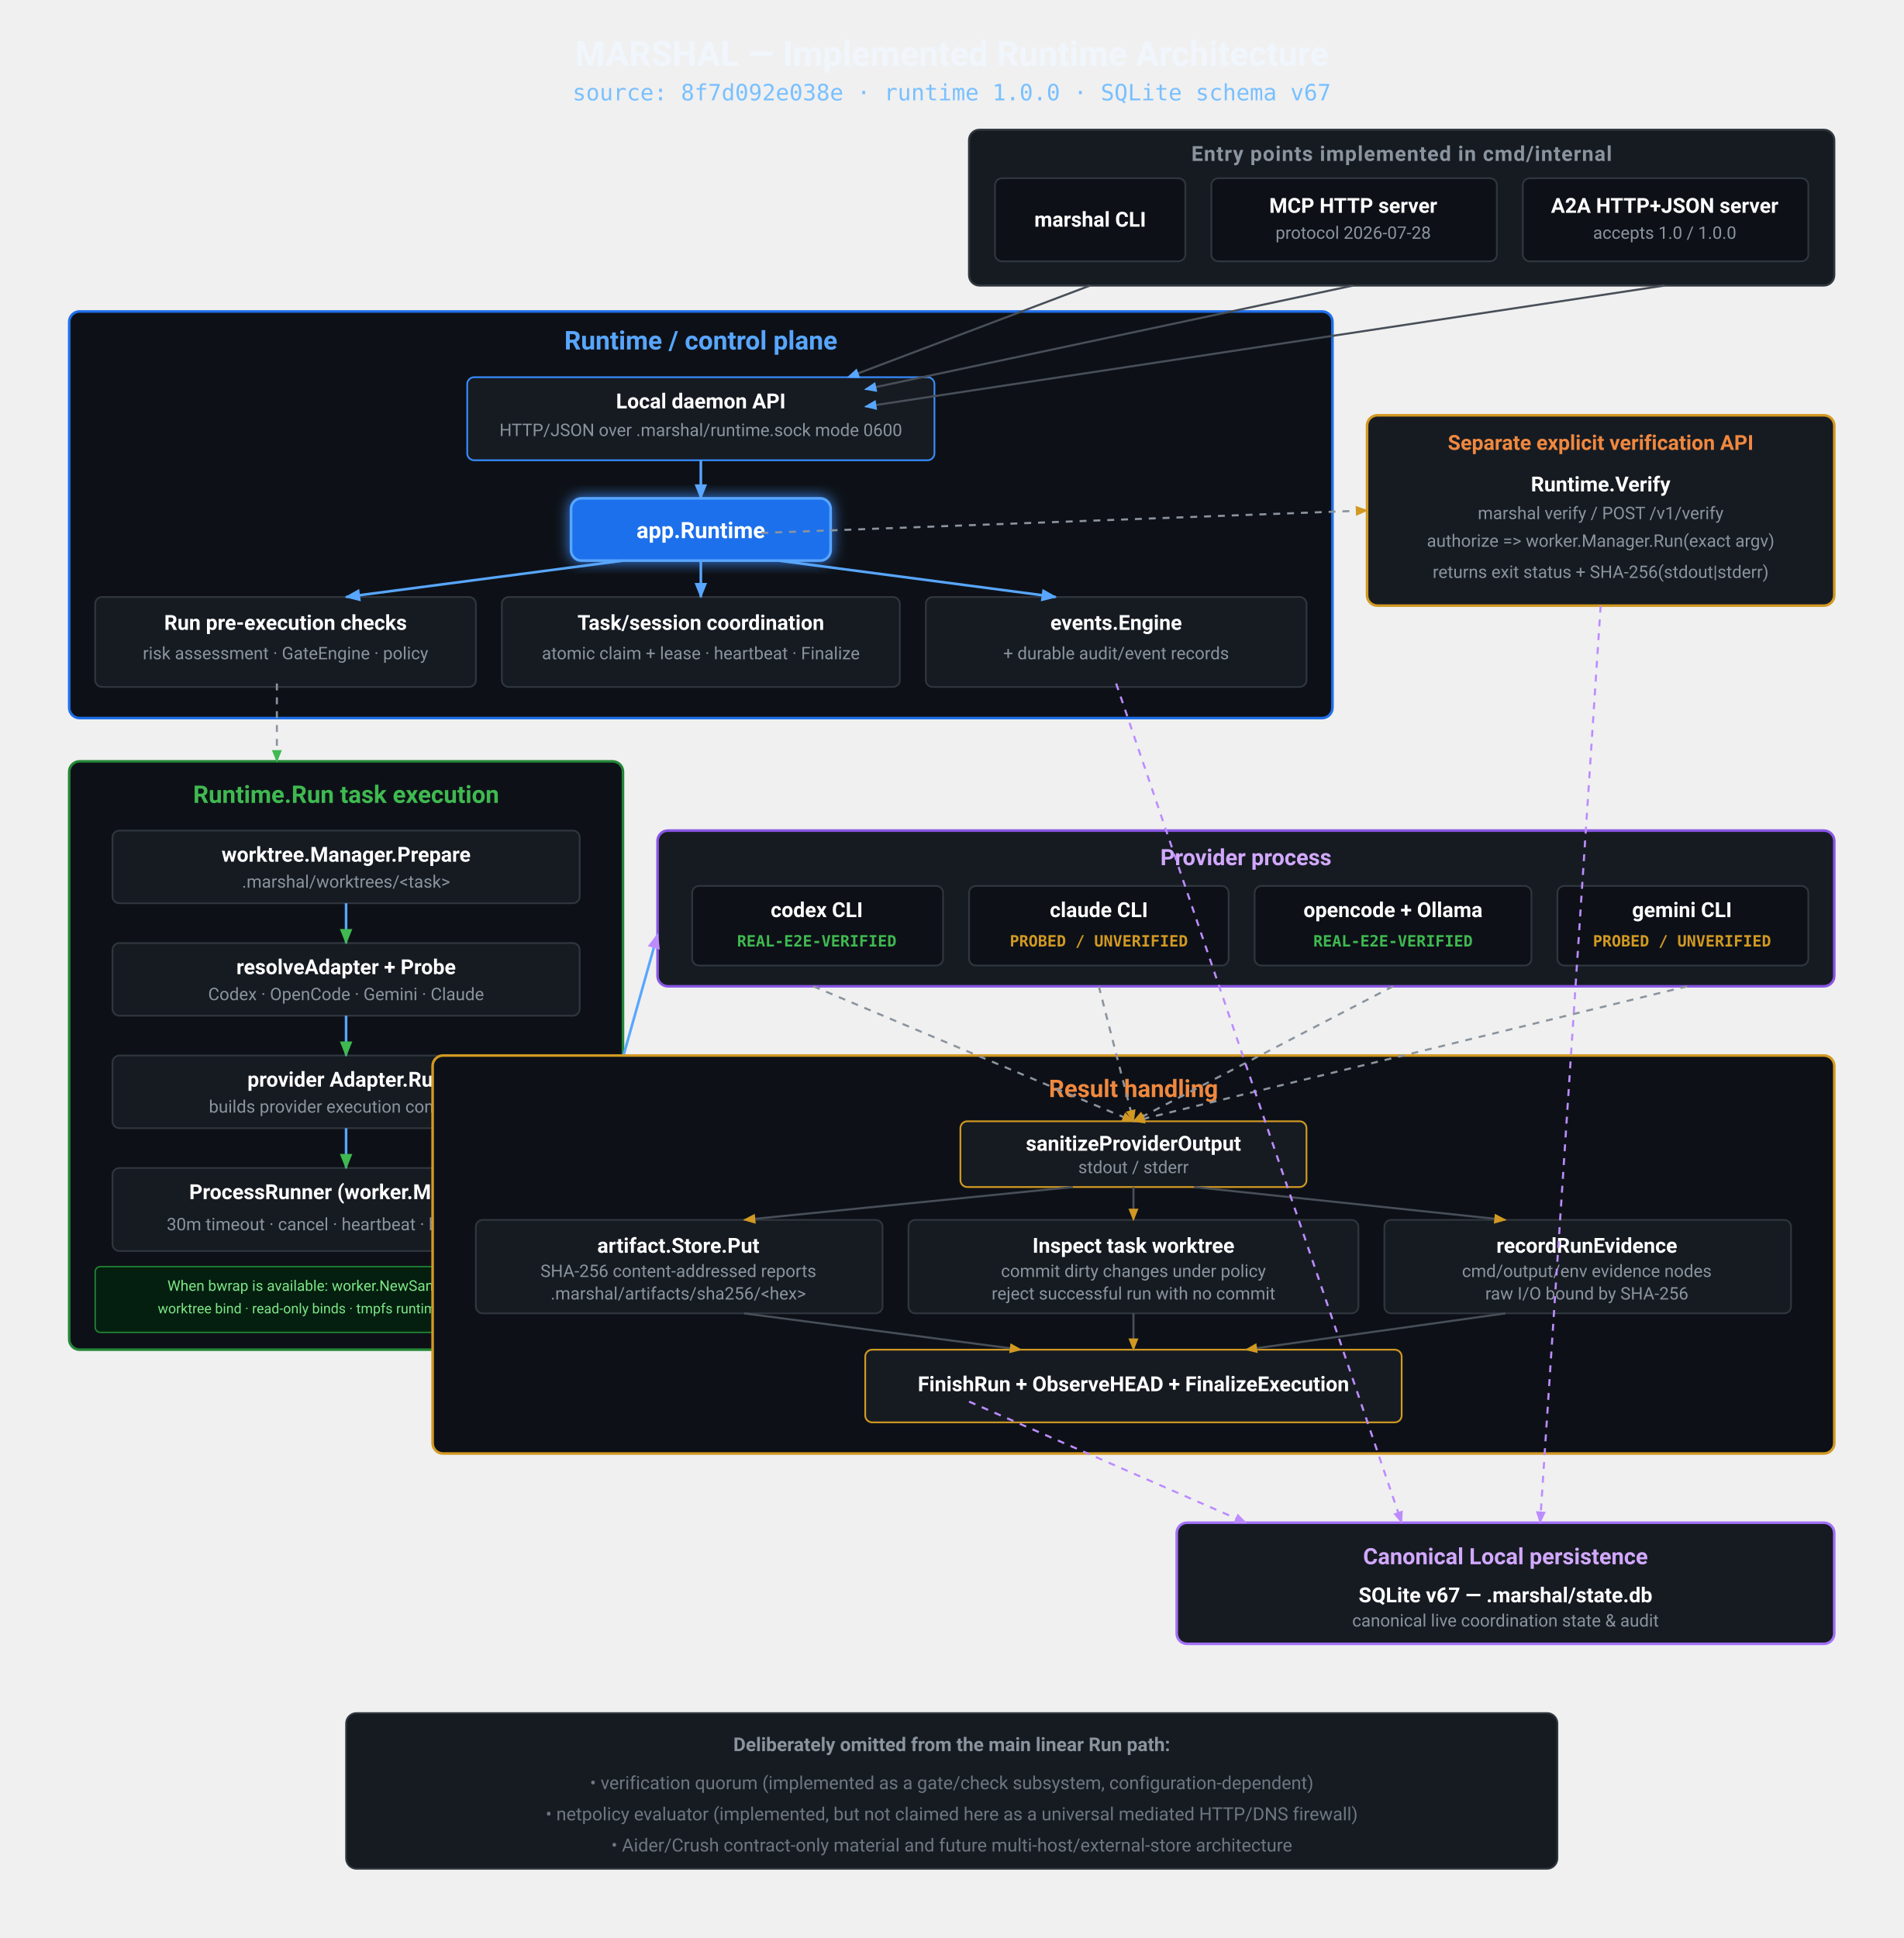
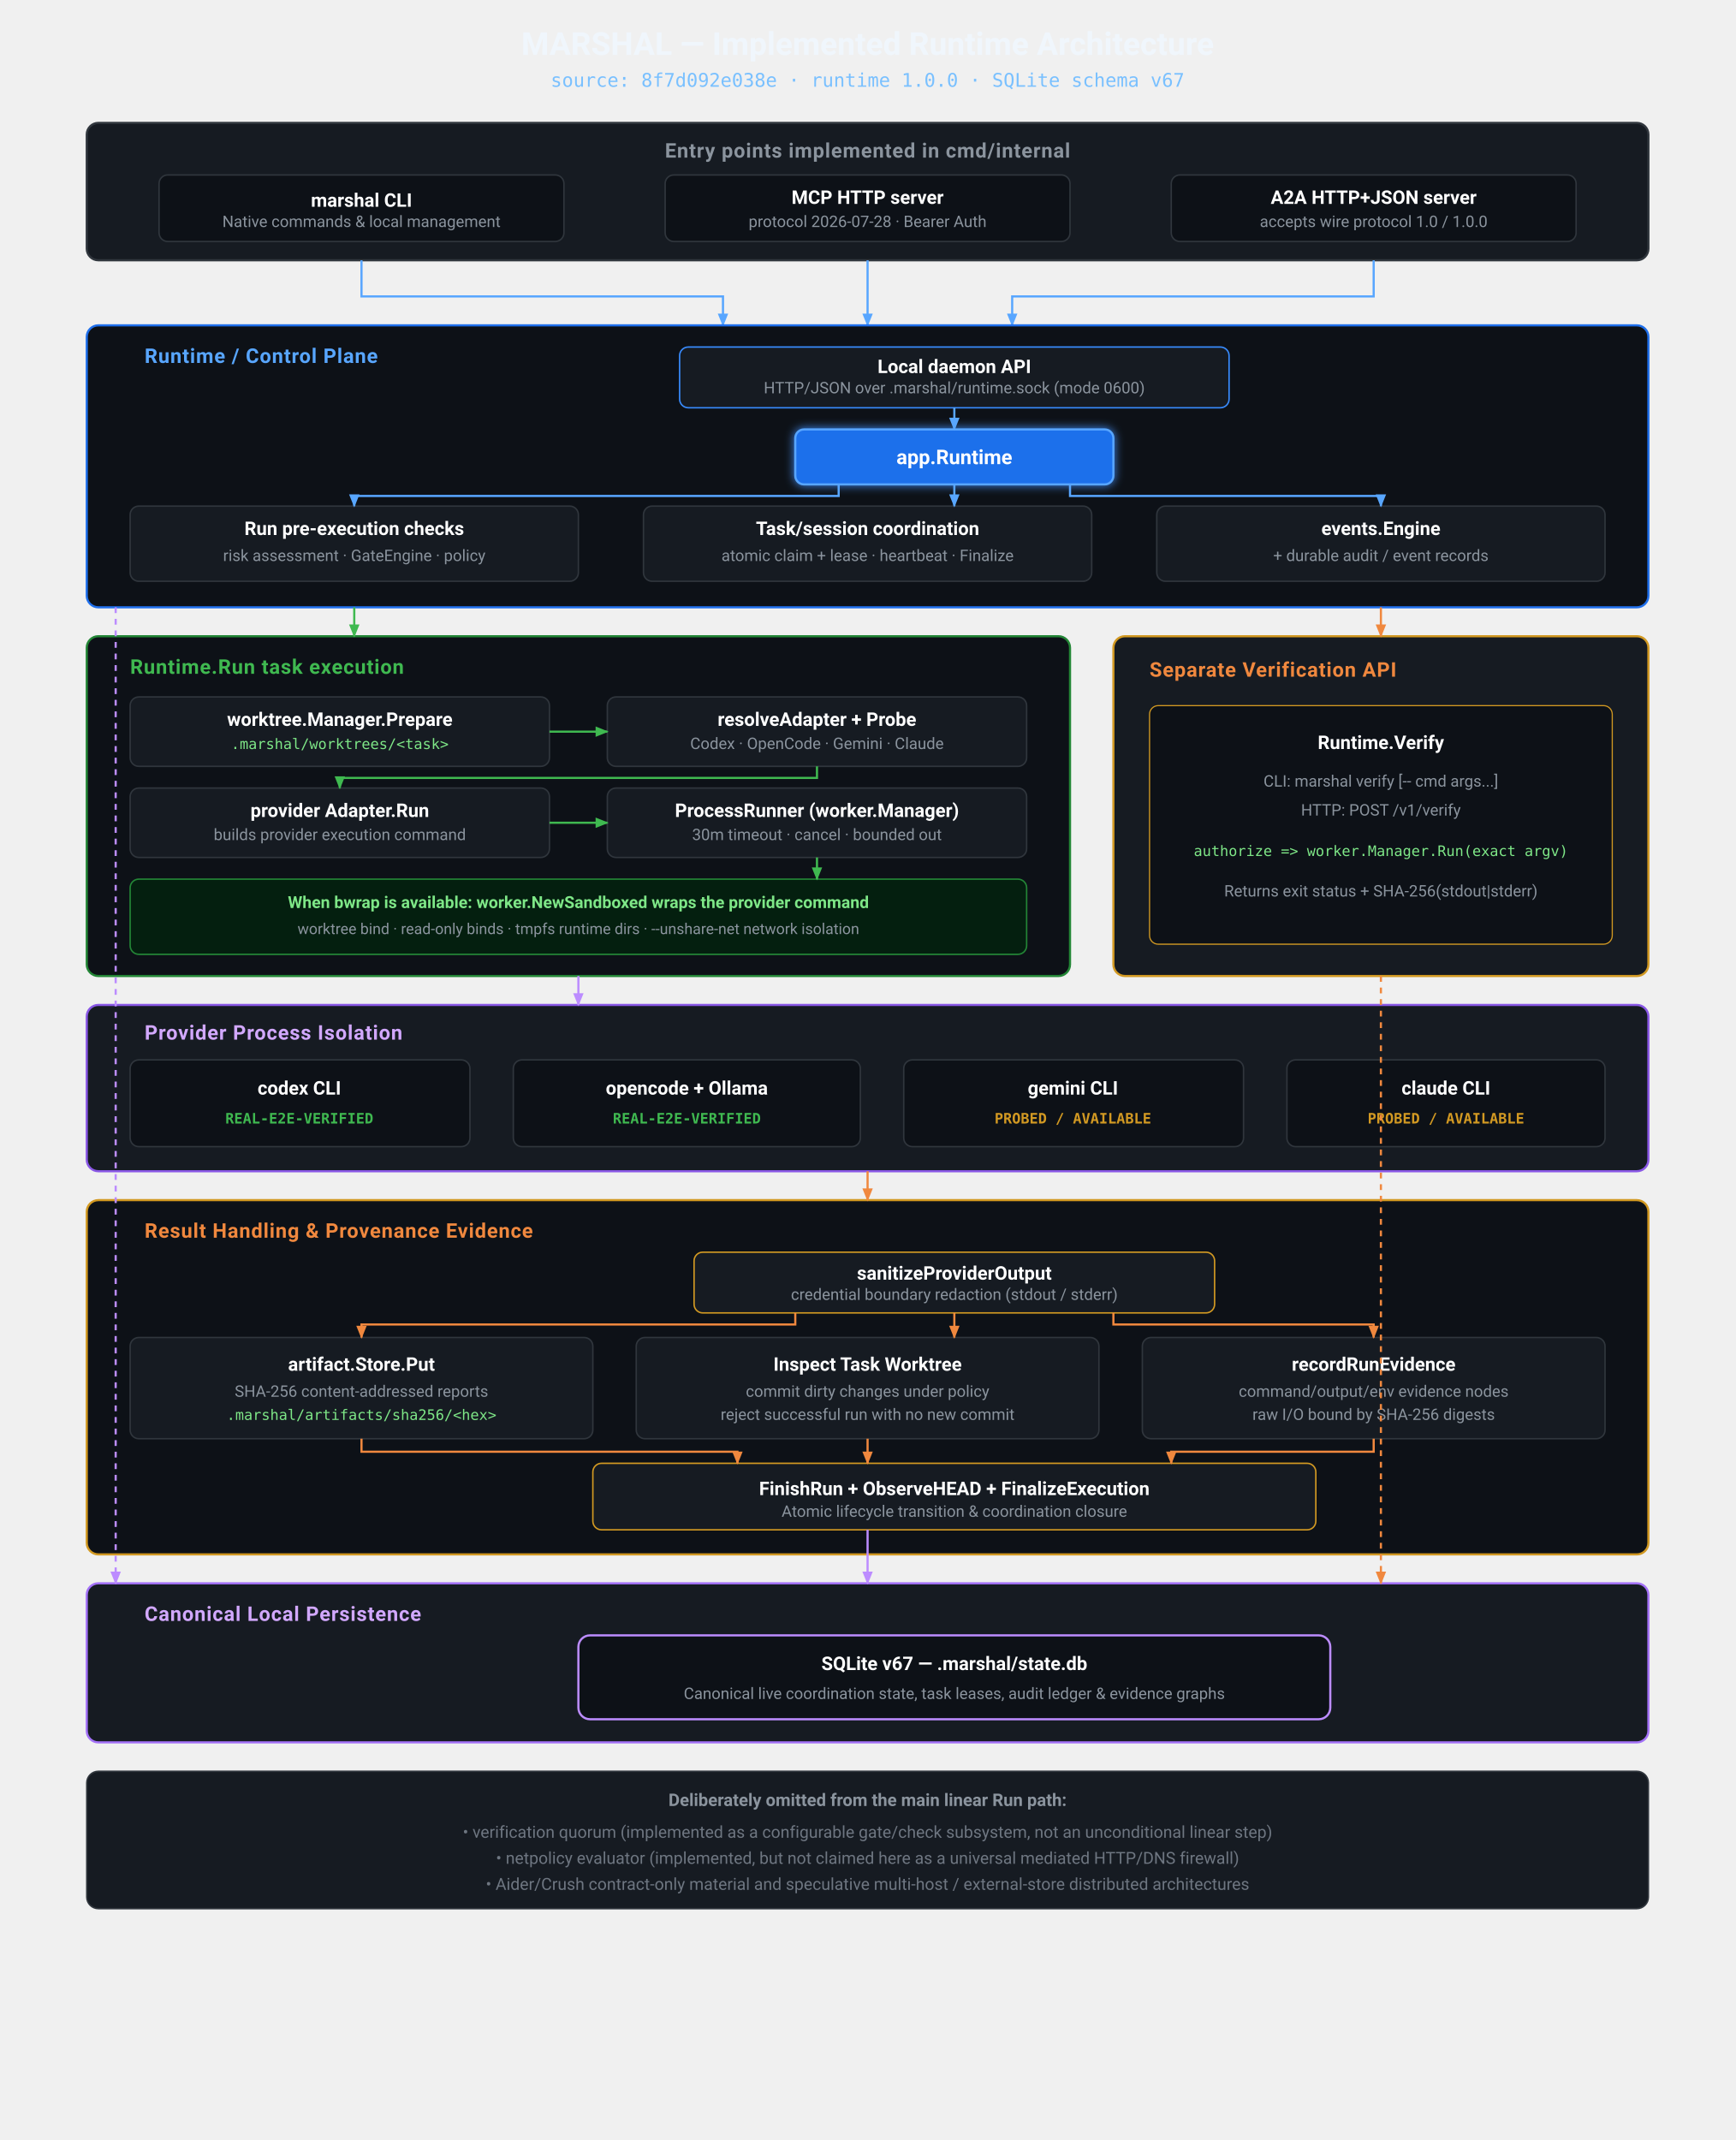
- <svg xmlns="http://www.w3.org/2000/svg" viewBox="0 0 1100 1120" width="100%" height="100%" style="background-color: #0b0f19; font-family: -apple-system, BlinkMacSystemFont, 'Segoe UI', Roboto, Helvetica, Arial, sans-serif;">
+ <svg xmlns="http://www.w3.org/2000/svg" viewBox="0 0 1200 1480" width="100%" height="100%" style="background-color: #0b0f19; font-family: -apple-system, BlinkMacSystemFont, 'Segoe UI', Roboto, Helvetica, Arial, sans-serif;">
  <defs>
-     <marker id="arrow-blue" viewBox="0 0 10 10" refX="9" refY="5" markerWidth="6" markerHeight="6" orient="auto">
+     <marker id="arr-blue" viewBox="0 0 10 10" refX="9" refY="5" markerWidth="6" markerHeight="6" orient="auto">
      <path d="M 0 1 L 10 5 L 0 9 z" fill="#58a6ff" />
    </marker>
-     <marker id="arrow-gray" viewBox="0 0 10 10" refX="9" refY="5" markerWidth="6" markerHeight="6" orient="auto">
+     <marker id="arr-green" viewBox="0 0 10 10" refX="9" refY="5" markerWidth="6" markerHeight="6" orient="auto">
+       <path d="M 0 1 L 10 5 L 0 9 z" fill="#3fb950" />
+     </marker>
+     <marker id="arr-purple" viewBox="0 0 10 10" refX="9" refY="5" markerWidth="6" markerHeight="6" orient="auto">
+       <path d="M 0 1 L 10 5 L 0 9 z" fill="#bc8cff" />
+     </marker>
+     <marker id="arr-orange" viewBox="0 0 10 10" refX="9" refY="5" markerWidth="6" markerHeight="6" orient="auto">
+       <path d="M 0 1 L 10 5 L 0 9 z" fill="#f0883e" />
+     </marker>
+     <marker id="arr-gray" viewBox="0 0 10 10" refX="9" refY="5" markerWidth="6" markerHeight="6" orient="auto">
      <path d="M 0 1 L 10 5 L 0 9 z" fill="#8b949e" />
    </marker>
-     <marker id="arrow-purple" viewBox="0 0 10 10" refX="9" refY="5" markerWidth="6" markerHeight="6" orient="auto">
-       <path d="M 0 1 L 10 5 L 0 9 z" fill="#bc8cff" />
-     </marker>
-     <marker id="arrow-green" viewBox="0 0 10 10" refX="9" refY="5" markerWidth="6" markerHeight="6" orient="auto">
-       <path d="M 0 1 L 10 5 L 0 9 z" fill="#3fb950" />
-     </marker>
-     <marker id="arrow-orange" viewBox="0 0 10 10" refX="9" refY="5" markerWidth="6" markerHeight="6" orient="auto">
-       <path d="M 0 1 L 10 5 L 0 9 z" fill="#d29922" />
-     </marker>
-     <filter id="glow" x="-20%" y="-20%" width="140%" height="140%">
-       <feGaussianBlur stdDeviation="4" result="blur" />
+     <filter id="glow-blue" x="-20%" y="-20%" width="140%" height="140%">
+       <feGaussianBlur stdDeviation="3" result="blur" />
      <feComposite in="SourceGraphic" in2="blur" operator="over" />
    </filter>
  </defs>
  <style>
-     .title { fill: #f0f6fc; font-size: 20px; font-weight: 700; text-anchor: middle; }
+     .title { fill: #f0f6fc; font-size: 22px; font-weight: 700; text-anchor: middle; }
    .subtitle { fill: #79c0ff; font-size: 13px; font-weight: 500; text-anchor: middle; font-family: monospace; }
-     .box-title { fill: #8b949e; font-size: 12px; font-weight: 600; text-transform: uppercase; letter-spacing: 0.5px; }
-     .node-text { fill: #e6edf3; font-size: 11px; text-anchor: middle; }
-     .node-title { fill: #ffffff; font-size: 12px; font-weight: 600; text-anchor: middle; }
-     .node-sub { fill: #8b949e; font-size: 10px; text-anchor: middle; }
-     .badge-verified { fill: #3fb950; font-size: 9px; font-weight: 700; font-family: monospace; }
-     .badge-unverified { fill: #d29922; font-size: 9px; font-weight: 700; font-family: monospace; }
-     .link-line { stroke: #58a6ff; stroke-width: 1.5; fill: none; }
-     .link-gray { stroke: #484f58; stroke-width: 1.2; fill: none; }
-     .link-dashed { stroke: #8b949e; stroke-width: 1.2; stroke-dasharray: 4,4; fill: none; }
-     .link-purple { stroke: #bc8cff; stroke-width: 1.2; stroke-dasharray: 4,4; fill: none; }
+     .section-title { font-size: 14px; font-weight: 700; letter-spacing: 0.5px; text-transform: uppercase; }
+     .node-title { fill: #ffffff; font-size: 13px; font-weight: 600; text-anchor: middle; }
+     .node-sub { fill: #8b949e; font-size: 11px; text-anchor: middle; }
+     .node-mono { fill: #7ee787; font-size: 10px; font-family: monospace; text-anchor: middle; }
+     .badge-verified { fill: #3fb950; font-size: 10px; font-weight: 700; font-family: monospace; text-anchor: middle; }
+     .badge-unverified { fill: #d29922; font-size: 10px; font-weight: 700; font-family: monospace; text-anchor: middle; }
+     
+     .line-blue { stroke: #58a6ff; stroke-width: 1.5; fill: none; }
+     .line-green { stroke: #3fb950; stroke-width: 1.5; fill: none; }
+     .line-orange { stroke: #f0883e; stroke-width: 1.5; fill: none; }
+     .line-purple { stroke: #bc8cff; stroke-width: 1.5; fill: none; }
+     .line-gray { stroke: #30363d; stroke-width: 1.5; fill: none; }
+     
+     .line-dashed-blue { stroke: #58a6ff; stroke-width: 1.5; stroke-dasharray: 4,4; fill: none; }
+     .line-dashed-purple { stroke: #bc8cff; stroke-width: 1.5; stroke-dasharray: 4,4; fill: none; }
+     .line-dashed-orange { stroke: #f0883e; stroke-width: 1.5; stroke-dasharray: 4,4; fill: none; }
+     .line-dashed-green { stroke: #3fb950; stroke-width: 1.5; stroke-dasharray: 4,4; fill: none; }
  </style>
-   <text x="550" y="38" class="title">MARSHAL — Implemented Runtime Architecture</text>
-   <text x="550" y="58" class="subtitle">source: 8f7d092e038e · runtime 1.0.0 · SQLite schema v67</text>
-   <g transform="translate(560, 75)">
-     <rect width="500" height="90" rx="6" fill="#161b22" stroke="#30363d" stroke-width="1.2" />
-     <text x="250" y="18" class="box-title" text-anchor="middle">Entry points implemented in cmd/internal</text>
-     <rect x="15" y="28" width="110" height="48" rx="4" fill="#0d1117" stroke="#30363d" />
-     <text x="70" y="56" class="node-title" font-size="11px">marshal CLI</text>
-     <rect x="140" y="28" width="165" height="48" rx="4" fill="#0d1117" stroke="#30363d" />
-     <text x="222" y="48" class="node-title" font-size="11px">MCP HTTP server</text>
-     <text x="222" y="63" class="node-sub">protocol 2026-07-28</text>
-     <rect x="320" y="28" width="165" height="48" rx="4" fill="#0d1117" stroke="#30363d" />
-     <text x="402" y="48" class="node-title" font-size="11px">A2A HTTP+JSON server</text>
-     <text x="402" y="63" class="node-sub">accepts 1.0 / 1.0.0</text>
+   <text x="600" y="38" class="title">MARSHAL — Implemented Runtime Architecture</text>
+   <text x="600" y="60" class="subtitle">source: 8f7d092e038e · runtime 1.0.0 · SQLite schema v67</text>
+   <g transform="translate(60, 85)">
+     <rect width="1080" height="95" rx="8" fill="#161b22" stroke="#30363d" stroke-width="1.5" />
+     <text x="540" y="24" fill="#8b949e" class="section-title" text-anchor="middle">Entry points implemented in cmd/internal</text>
+     <rect x="50" y="36" width="280" height="46" rx="6" fill="#0d1117" stroke="#30363d" />
+     <text x="190" y="58" class="node-title">marshal CLI</text>
+     <text x="190" y="72" class="node-sub">Native commands &amp; local management</text>
+     <rect x="400" y="36" width="280" height="46" rx="6" fill="#0d1117" stroke="#30363d" />
+     <text x="540" y="56" class="node-title">MCP HTTP server</text>
+     <text x="540" y="72" class="node-sub">protocol 2026-07-28 · Bearer Auth</text>
+     <rect x="750" y="36" width="280" height="46" rx="6" fill="#0d1117" stroke="#30363d" />
+     <text x="890" y="56" class="node-title">A2A HTTP+JSON server</text>
+     <text x="890" y="72" class="node-sub">accepts wire protocol 1.0 / 1.0.0</text>
  </g>
-   <g transform="translate(40, 180)">
-     <rect width="730" height="235" rx="6" fill="#0d1117" stroke="#1f6feb" stroke-width="1.5" />
-     <text x="365" y="22" fill="#58a6ff" font-size="15px" font-weight="600" text-anchor="middle">Runtime / control plane</text>
-     <rect x="230" y="38" width="270" height="48" rx="4" fill="#161b22" stroke="#388bfd" />
-     <text x="365" y="56" class="node-title" fill="#58a6ff">Local daemon API</text>
-     <text x="365" y="72" class="node-sub">HTTP/JSON over .marshal/runtime.sock mode 0600</text>
-     <rect x="290" y="108" width="150" height="36" rx="6" fill="#1f6feb" stroke="#58a6ff" stroke-width="1.5" filter="url(#glow)" />
-     <text x="365" y="131" fill="#ffffff" font-size="13px" font-weight="700" text-anchor="middle">app.Runtime</text>
-     <rect x="15" y="165" width="220" height="52" rx="4" fill="#161b22" stroke="#30363d" />
-     <text x="125" y="184" class="node-title">Run pre-execution checks</text>
-     <text x="125" y="201" class="node-sub">risk assessment · GateEngine · policy</text>
-     <rect x="250" y="165" width="230" height="52" rx="4" fill="#161b22" stroke="#30363d" />
-     <text x="365" y="184" class="node-title">Task/session coordination</text>
-     <text x="365" y="201" class="node-sub">atomic claim + lease · heartbeat · Finalize</text>
-     <rect x="495" y="165" width="220" height="52" rx="4" fill="#161b22" stroke="#30363d" />
-     <text x="605" y="184" class="node-title">events.Engine</text>
-     <text x="605" y="201" class="node-sub">+ durable audit/event records</text>
-     <path d="M 365 86 L 365 108" class="link-line" marker-end="url(#arrow-blue)" />
-     <path d="M 320 144 L 160 165" class="link-line" marker-end="url(#arrow-blue)" />
-     <path d="M 365 144 L 365 165" class="link-line" marker-end="url(#arrow-blue)" />
-     <path d="M 410 144 L 570 165" class="link-line" marker-end="url(#arrow-blue)" />
+   <path d="M 250 180 L 250 205 L 500 205 L 500 225" class="line-blue" marker-end="url(#arr-blue)" />
+   <path d="M 600 180 L 600 225" class="line-blue" marker-end="url(#arr-blue)" />
+   <path d="M 950 180 L 950 205 L 700 205 L 700 225" class="line-blue" marker-end="url(#arr-blue)" />
+   <g transform="translate(60, 225)">
+     <rect width="1080" height="195" rx="8" fill="#0d1117" stroke="#1f6feb" stroke-width="1.5" />
+     <text x="40" y="26" fill="#58a6ff" class="section-title">Runtime / Control Plane</text>
+     <rect x="410" y="15" width="380" height="42" rx="6" fill="#161b22" stroke="#388bfd" />
+     <text x="600" y="33" class="node-title" fill="#58a6ff">Local daemon API</text>
+     <text x="600" y="47" class="node-sub">HTTP/JSON over .marshal/runtime.sock (mode 0600)</text>
+     <rect x="490" y="72" width="220" height="38" rx="6" fill="#1f6feb" stroke="#58a6ff" stroke-width="1.5" filter="url(#glow-blue)" />
+     <text x="600" y="96" fill="#ffffff" font-size="14px" font-weight="700" text-anchor="middle">app.Runtime</text>
+     <rect x="30" y="125" width="310" height="52" rx="6" fill="#161b22" stroke="#30363d" />
+     <text x="185" y="145" class="node-title">Run pre-execution checks</text>
+     <text x="185" y="163" class="node-sub">risk assessment · GateEngine · policy</text>
+     <rect x="385" y="125" width="310" height="52" rx="6" fill="#161b22" stroke="#30363d" />
+     <text x="540" y="145" class="node-title">Task/session coordination</text>
+     <text x="540" y="163" class="node-sub">atomic claim + lease · heartbeat · Finalize</text>
+     <rect x="740" y="125" width="310" height="52" rx="6" fill="#161b22" stroke="#30363d" />
+     <text x="895" y="145" class="node-title">events.Engine</text>
+     <text x="895" y="163" class="node-sub">+ durable audit / event records</text>
+     <path d="M 600 57 L 600 72" class="line-blue" marker-end="url(#arr-blue)" />
+     <path d="M 520 110 L 520 118 L 185 118 L 185 125" class="line-blue" marker-end="url(#arr-blue)" />
+     <path d="M 600 110 L 600 125" class="line-blue" marker-end="url(#arr-blue)" />
+     <path d="M 680 110 L 680 118 L 895 118 L 895 125" class="line-blue" marker-end="url(#arr-blue)" />
  </g>
-   <path d="M 630 165 L 490 218" class="link-gray" marker-end="url(#arrow-blue)" />
-   <path d="M 782 165 L 500 225" class="link-gray" marker-end="url(#arrow-blue)" />
-   <path d="M 962 165 L 500 235" class="link-gray" marker-end="url(#arrow-blue)" />
-   <g transform="translate(790, 240)">
-     <rect width="270" height="110" rx="6" fill="#161b22" stroke="#d29922" stroke-width="1.5" />
-     <text x="135" y="20" fill="#f0883e" font-size="12px" font-weight="600" text-anchor="middle">Separate explicit verification API</text>
-     <text x="135" y="44" class="node-title">Runtime.Verify</text>
-     <text x="135" y="60" class="node-sub">marshal verify / POST /v1/verify</text>
-     <text x="135" y="76" class="node-sub">authorize =&gt; worker.Manager.Run(exact argv)</text>
-     <text x="135" y="94" class="node-sub">returns exit status + SHA-256(stdout|stderr)</text>
+   <g transform="translate(60, 440)">
+     <rect width="680" height="235" rx="8" fill="#0d1117" stroke="#238636" stroke-width="1.5" />
+     <text x="30" y="26" fill="#3fb950" class="section-title">Runtime.Run task execution</text>
+     <rect x="30" y="42" width="290" height="48" rx="6" fill="#161b22" stroke="#30363d" />
+     <text x="175" y="62" class="node-title">worktree.Manager.Prepare</text>
+     <text x="175" y="78" class="node-mono">.marshal/worktrees/&lt;task&gt;</text>
+     <rect x="360" y="42" width="290" height="48" rx="6" fill="#161b22" stroke="#30363d" />
+     <text x="505" y="62" class="node-title">resolveAdapter + Probe</text>
+     <text x="505" y="78" class="node-sub">Codex · OpenCode · Gemini · Claude</text>
+     <rect x="30" y="105" width="290" height="48" rx="6" fill="#161b22" stroke="#30363d" />
+     <text x="175" y="125" class="node-title">provider Adapter.Run</text>
+     <text x="175" y="141" class="node-sub">builds provider execution command</text>
+     <rect x="360" y="105" width="290" height="48" rx="6" fill="#161b22" stroke="#30363d" />
+     <text x="505" y="125" class="node-title">ProcessRunner (worker.Manager)</text>
+     <text x="505" y="141" class="node-sub">30m timeout · cancel · bounded out</text>
+     <rect x="30" y="168" width="620" height="52" rx="6" fill="#041f0f" stroke="#238636" stroke-width="1" />
+     <text x="340" y="188" fill="#7ee787" font-size="11.5px" font-weight="600" text-anchor="middle">When bwrap is available: worker.NewSandboxed wraps the provider command</text>
+     <text x="340" y="206" fill="#8b949e" font-size="10.5px" text-anchor="middle">worktree bind · read-only binds · tmpfs runtime dirs · --unshare-net network isolation</text>
+     <path d="M 320 66 L 360 66" class="line-green" marker-end="url(#arr-green)" />
+     <path d="M 505 90 L 505 98 L 175 98 L 175 105" class="line-green" marker-end="url(#arr-green)" />
+     <path d="M 320 129 L 360 129" class="line-green" marker-end="url(#arr-green)" />
+     <path d="M 505 153 L 505 168" class="line-green" marker-end="url(#arr-green)" />
  </g>
-   <path d="M 440 308 L 790 295" class="link-dashed" stroke="#d29922" marker-end="url(#arrow-orange)" />
-   <g transform="translate(40, 440)">
-     <rect width="320" height="340" rx="6" fill="#0d1117" stroke="#238636" stroke-width="1.5" />
-     <text x="160" y="24" fill="#3fb950" font-size="14px" font-weight="600" text-anchor="middle">Runtime.Run task execution</text>
-     <rect x="25" y="40" width="270" height="42" rx="4" fill="#161b22" stroke="#30363d" />
-     <text x="160" y="58" class="node-title">worktree.Manager.Prepare</text>
-     <text x="160" y="73" class="node-sub">.marshal/worktrees/&lt;task&gt;</text>
-     <rect x="25" y="105" width="270" height="42" rx="4" fill="#161b22" stroke="#30363d" />
-     <text x="160" y="123" class="node-title">resolveAdapter + Probe</text>
-     <text x="160" y="138" class="node-sub">Codex · OpenCode · Gemini · Claude</text>
-     <rect x="25" y="170" width="270" height="42" rx="4" fill="#161b22" stroke="#30363d" />
-     <text x="160" y="188" class="node-title">provider Adapter.Run</text>
-     <text x="160" y="203" class="node-sub">builds provider execution command</text>
-     <rect x="25" y="235" width="270" height="48" rx="4" fill="#161b22" stroke="#30363d" />
-     <text x="160" y="253" class="node-title">ProcessRunner (worker.Manager)</text>
-     <text x="160" y="271" class="node-sub">30m timeout · cancel · heartbeat · bounded out</text>
-     <path d="M 160 82 L 160 105" class="link-line" stroke="#3fb950" marker-end="url(#arrow-green)" />
-     <path d="M 160 147 L 160 170" class="link-line" stroke="#3fb950" marker-end="url(#arrow-green)" />
-     <path d="M 160 212 L 160 235" class="link-line" stroke="#3fb950" marker-end="url(#arrow-green)" />
-     <rect x="15" y="292" width="290" height="38" rx="3" fill="#041f0f" stroke="#238636" stroke-width="0.8" />
-     <text x="160" y="306" fill="#7ee787" font-size="8.5px" text-anchor="middle">When bwrap is available: worker.NewSandboxed wraps</text>
-     <text x="160" y="319" fill="#7ee787" font-size="8px" text-anchor="middle">worktree bind · read-only binds · tmpfs runtime · --unshare-net</text>
+   <path d="M 245 420 L 245 440" class="line-green" marker-end="url(#arr-green)" />
+   <g transform="translate(770, 440)">
+     <rect width="370" height="235" rx="8" fill="#161b22" stroke="#d29922" stroke-width="1.5" />
+     <text x="25" y="28" fill="#f0883e" class="section-title">Separate Verification API</text>
+     <rect x="25" y="48" width="320" height="165" rx="6" fill="#0d1117" stroke="#d29922" stroke-width="0.8" />
+     <text x="185" y="78" class="node-title" fill="#f0883e" font-size="14px">Runtime.Verify</text>
+     <text x="185" y="104" class="node-sub">CLI: marshal verify [-- cmd args...]</text>
+     <text x="185" y="124" class="node-sub">HTTP: POST /v1/verify</text>
+     <text x="185" y="152" class="node-mono">authorize =&gt; worker.Manager.Run(exact argv)</text>
+     <text x="185" y="180" class="node-sub">Returns exit status + SHA-256(stdout|stderr)</text>
  </g>
-   <path d="M 160 395 L 160 440" class="link-dashed" stroke="#3fb950" marker-end="url(#arrow-green)" />
-   <g transform="translate(380, 480)">
-     <rect width="680" height="90" rx="6" fill="#161b22" stroke="#8957e5" stroke-width="1.5" />
-     <text x="340" y="20" fill="#d2a8ff" font-size="13px" font-weight="600" text-anchor="middle">Provider process</text>
-     <rect x="20" y="32" width="145" height="46" rx="4" fill="#0d1117" stroke="#30363d" />
-     <text x="92" y="50" class="node-title">codex CLI</text>
-     <text x="92" y="67" class="badge-verified" text-anchor="middle">REAL-E2E-VERIFIED</text>
-     <rect x="180" y="32" width="150" height="46" rx="4" fill="#0d1117" stroke="#30363d" />
-     <text x="255" y="50" class="node-title">claude CLI</text>
-     <text x="255" y="67" class="badge-unverified" text-anchor="middle">PROBED / UNVERIFIED</text>
-     <rect x="345" y="32" width="160" height="46" rx="4" fill="#0d1117" stroke="#30363d" />
-     <text x="425" y="50" class="node-title">opencode + Ollama</text>
-     <text x="425" y="67" class="badge-verified" text-anchor="middle">REAL-E2E-VERIFIED</text>
-     <rect x="520" y="32" width="145" height="46" rx="4" fill="#0d1117" stroke="#30363d" />
-     <text x="592" y="50" class="node-title">gemini CLI</text>
-     <text x="592" y="67" class="badge-unverified" text-anchor="middle">PROBED / UNVERIFIED</text>
+   <path d="M 955 420 L 955 440" class="line-orange" marker-end="url(#arr-orange)" />
+   <g transform="translate(60, 695)">
+     <rect width="1080" height="115" rx="8" fill="#161b22" stroke="#8957e5" stroke-width="1.5" />
+     <text x="40" y="24" fill="#d2a8ff" class="section-title">Provider Process Isolation</text>
+     <rect x="30" y="38" width="235" height="60" rx="6" fill="#0d1117" stroke="#30363d" />
+     <text x="147" y="62" class="node-title">codex CLI</text>
+     <text x="147" y="82" class="badge-verified">REAL-E2E-VERIFIED</text>
+     <rect x="295" y="38" width="240" height="60" rx="6" fill="#0d1117" stroke="#30363d" />
+     <text x="415" y="62" class="node-title">opencode + Ollama</text>
+     <text x="415" y="82" class="badge-verified">REAL-E2E-VERIFIED</text>
+     <rect x="565" y="38" width="235" height="60" rx="6" fill="#0d1117" stroke="#30363d" />
+     <text x="682" y="62" class="node-title">gemini CLI</text>
+     <text x="682" y="82" class="badge-unverified">PROBED / AVAILABLE</text>
+     <rect x="830" y="38" width="220" height="60" rx="6" fill="#0d1117" stroke="#30363d" />
+     <text x="940" y="62" class="node-title">claude CLI</text>
+     <text x="940" y="82" class="badge-unverified">PROBED / AVAILABLE</text>
  </g>
-   <path d="M 335 700 L 380 540" class="link-line" stroke="#8957e5" marker-end="url(#arrow-purple)" />
-   <g transform="translate(250, 610)">
-     <rect width="810" height="230" rx="6" fill="#0d1117" stroke="#d29922" stroke-width="1.5" />
-     <text x="405" y="24" fill="#f0883e" font-size="14px" font-weight="600" text-anchor="middle">Result handling</text>
-     <rect x="305" y="38" width="200" height="38" rx="4" fill="#161b22" stroke="#d29922" />
-     <text x="405" y="55" class="node-title">sanitizeProviderOutput</text>
-     <text x="405" y="68" class="node-sub">stdout / stderr</text>
-     <rect x="25" y="95" width="235" height="54" rx="4" fill="#161b22" stroke="#30363d" />
-     <text x="142" y="114" class="node-title">artifact.Store.Put</text>
-     <text x="142" y="128" class="node-sub">SHA-256 content-addressed reports</text>
-     <text x="142" y="141" class="node-sub">.marshal/artifacts/sha256/&lt;hex&gt;</text>
-     <rect x="275" y="95" width="260" height="54" rx="4" fill="#161b22" stroke="#30363d" />
-     <text x="405" y="114" class="node-title">Inspect task worktree</text>
-     <text x="405" y="128" class="node-sub">commit dirty changes under policy</text>
-     <text x="405" y="141" class="node-sub">reject successful run with no commit</text>
-     <rect x="550" y="95" width="235" height="54" rx="4" fill="#161b22" stroke="#30363d" />
-     <text x="667" y="114" class="node-title">recordRunEvidence</text>
-     <text x="667" y="128" class="node-sub">cmd/output/env evidence nodes</text>
-     <text x="667" y="141" class="node-sub">raw I/O bound by SHA-256</text>
-     <rect x="250" y="170" width="310" height="42" rx="4" fill="#161b22" stroke="#d29922" />
-     <text x="405" y="194" class="node-title">FinishRun + ObserveHEAD + FinalizeExecution</text>
-     <path d="M 370 76 L 180 95" class="link-gray" marker-end="url(#arrow-orange)" />
-     <path d="M 405 76 L 405 95" class="link-gray" marker-end="url(#arrow-orange)" />
-     <path d="M 440 76 L 620 95" class="link-gray" marker-end="url(#arrow-orange)" />
-     <path d="M 180 149 L 340 170" class="link-gray" marker-end="url(#arrow-orange)" />
-     <path d="M 405 149 L 405 170" class="link-gray" marker-end="url(#arrow-orange)" />
-     <path d="M 620 149 L 470 170" class="link-gray" marker-end="url(#arrow-orange)" />
+   <path d="M 400 675 L 400 695" class="line-purple" marker-end="url(#arr-purple)" />
+   <g transform="translate(60, 830)">
+     <rect width="1080" height="245" rx="8" fill="#0d1117" stroke="#d29922" stroke-width="1.5" />
+     <text x="40" y="26" fill="#f0883e" class="section-title">Result Handling &amp; Provenance Evidence</text>
+     <rect x="420" y="36" width="360" height="42" rx="6" fill="#161b22" stroke="#d29922" />
+     <text x="600" y="55" class="node-title" fill="#f0883e">sanitizeProviderOutput</text>
+     <text x="600" y="69" class="node-sub">credential boundary redaction (stdout / stderr)</text>
+     <rect x="30" y="95" width="320" height="70" rx="6" fill="#161b22" stroke="#30363d" />
+     <text x="190" y="118" class="node-title">artifact.Store.Put</text>
+     <text x="190" y="136" class="node-sub">SHA-256 content-addressed reports</text>
+     <text x="190" y="152" class="node-mono">.marshal/artifacts/sha256/&lt;hex&gt;</text>
+     <rect x="380" y="95" width="320" height="70" rx="6" fill="#161b22" stroke="#30363d" />
+     <text x="540" y="118" class="node-title">Inspect Task Worktree</text>
+     <text x="540" y="136" class="node-sub">commit dirty changes under policy</text>
+     <text x="540" y="152" class="node-sub">reject successful run with no new commit</text>
+     <rect x="730" y="95" width="320" height="70" rx="6" fill="#161b22" stroke="#30363d" />
+     <text x="890" y="118" class="node-title">recordRunEvidence</text>
+     <text x="890" y="136" class="node-sub">command/output/env evidence nodes</text>
+     <text x="890" y="152" class="node-sub">raw I/O bound by SHA-256 digests</text>
+     <rect x="350" y="182" width="500" height="46" rx="6" fill="#161b22" stroke="#d29922" />
+     <text x="600" y="204" class="node-title" fill="#f0883e">FinishRun + ObserveHEAD + FinalizeExecution</text>
+     <text x="600" y="219" class="node-sub">Atomic lifecycle transition &amp; coordination closure</text>
+     <path d="M 490 78 L 490 86 L 190 86 L 190 95" class="line-orange" marker-end="url(#arr-orange)" />
+     <path d="M 600 78 L 600 95" class="line-orange" marker-end="url(#arr-orange)" />
+     <path d="M 710 78 L 710 86 L 890 86 L 890 95" class="line-orange" marker-end="url(#arr-orange)" />
+     <path d="M 190 165 L 190 174 L 450 174 L 450 182" class="line-orange" marker-end="url(#arr-orange)" />
+     <path d="M 540 165 L 540 182" class="line-orange" marker-end="url(#arr-orange)" />
+     <path d="M 890 165 L 890 174 L 750 174 L 750 182" class="line-orange" marker-end="url(#arr-orange)" />
  </g>
-   <path d="M 470 570 L 655 648" class="link-dashed" stroke="#8957e5" marker-end="url(#arrow-orange)" />
-   <path d="M 635 570 L 655 648" class="link-dashed" stroke="#8957e5" marker-end="url(#arrow-orange)" />
-   <path d="M 805 570 L 655 648" class="link-dashed" stroke="#8957e5" marker-end="url(#arrow-orange)" />
-   <path d="M 975 570 L 655 648" class="link-dashed" stroke="#8957e5" marker-end="url(#arrow-orange)" />
-   <g transform="translate(680, 880)">
-     <rect width="380" height="70" rx="6" fill="#161b22" stroke="#a371f7" stroke-width="1.5" />
-     <text x="190" y="24" fill="#d2a8ff" font-size="13px" font-weight="600" text-anchor="middle">Canonical Local persistence</text>
-     <text x="190" y="46" class="node-title" fill="#ffffff">SQLite v67 — .marshal/state.db</text>
-     <text x="190" y="60" class="node-sub">canonical live coordination state &amp; audit</text>
+   <path d="M 600 810 L 600 830" class="line-orange" marker-end="url(#arr-orange)" />
+   <g transform="translate(60, 1095)">
+     <rect width="1080" height="110" rx="8" fill="#161b22" stroke="#a371f7" stroke-width="1.5" />
+     <text x="40" y="26" fill="#d2a8ff" class="section-title">Canonical Local Persistence</text>
+     <rect x="340" y="36" width="520" height="58" rx="8" fill="#0d1117" stroke="#bc8cff" stroke-width="1.5" />
+     <text x="600" y="60" class="node-title" fill="#ffffff" font-size="15px">SQLite v67 — .marshal/state.db</text>
+     <text x="600" y="80" class="node-sub">Canonical live coordination state, task leases, audit ledger &amp; evidence graphs</text>
  </g>
-   <path d="M 645 395 L 810 880" class="link-purple" marker-end="url(#arrow-purple)" />
-   <path d="M 925 350 L 890 880" class="link-purple" marker-end="url(#arrow-purple)" />
-   <path d="M 560 810 L 720 880" class="link-purple" marker-end="url(#arrow-purple)" />
-   <g transform="translate(200, 990)">
-     <rect width="700" height="90" rx="6" fill="#161b22" stroke="#30363d" stroke-width="1" />
-     <text x="350" y="22" fill="#8b949e" font-size="11px" font-weight="600" text-anchor="middle">Deliberately omitted from the main linear Run path:</text>
-     <text x="350" y="44" fill="#6e7681" font-size="10.5px" text-anchor="middle">• verification quorum (implemented as a gate/check subsystem, configuration-dependent)</text>
-     <text x="350" y="62" fill="#6e7681" font-size="10.5px" text-anchor="middle">• netpolicy evaluator (implemented, but not claimed here as a universal mediated HTTP/DNS firewall)</text>
-     <text x="350" y="80" fill="#6e7681" font-size="10.5px" text-anchor="middle">• Aider/Crush contract-only material and future multi-host/external-store architecture</text>
+   <path d="M 600 1058 L 600 1095" class="line-purple" marker-end="url(#arr-purple)" />
+   <path d="M 955 675 L 955 1095" class="line-dashed-orange" marker-end="url(#arr-orange)" />
+   <path d="M 80 420 L 80 1095" class="line-dashed-purple" marker-end="url(#arr-purple)" />
+   <g transform="translate(60, 1225)">
+     <rect width="1080" height="95" rx="8" fill="#161b22" stroke="#30363d" stroke-width="1" />
+     <text x="540" y="24" fill="#8b949e" font-size="12px" font-weight="700" text-anchor="middle">Deliberately omitted from the main linear Run path:</text>
+     <text x="540" y="46" fill="#6e7681" font-size="11.5px" text-anchor="middle">• verification quorum (implemented as a configurable gate/check subsystem, not an unconditional linear step)</text>
+     <text x="540" y="64" fill="#6e7681" font-size="11.5px" text-anchor="middle">• netpolicy evaluator (implemented, but not claimed here as a universal mediated HTTP/DNS firewall)</text>
+     <text x="540" y="82" fill="#6e7681" font-size="11.5px" text-anchor="middle">• Aider/Crush contract-only material and speculative multi-host / external-store distributed architectures</text>
  </g>
</svg>
